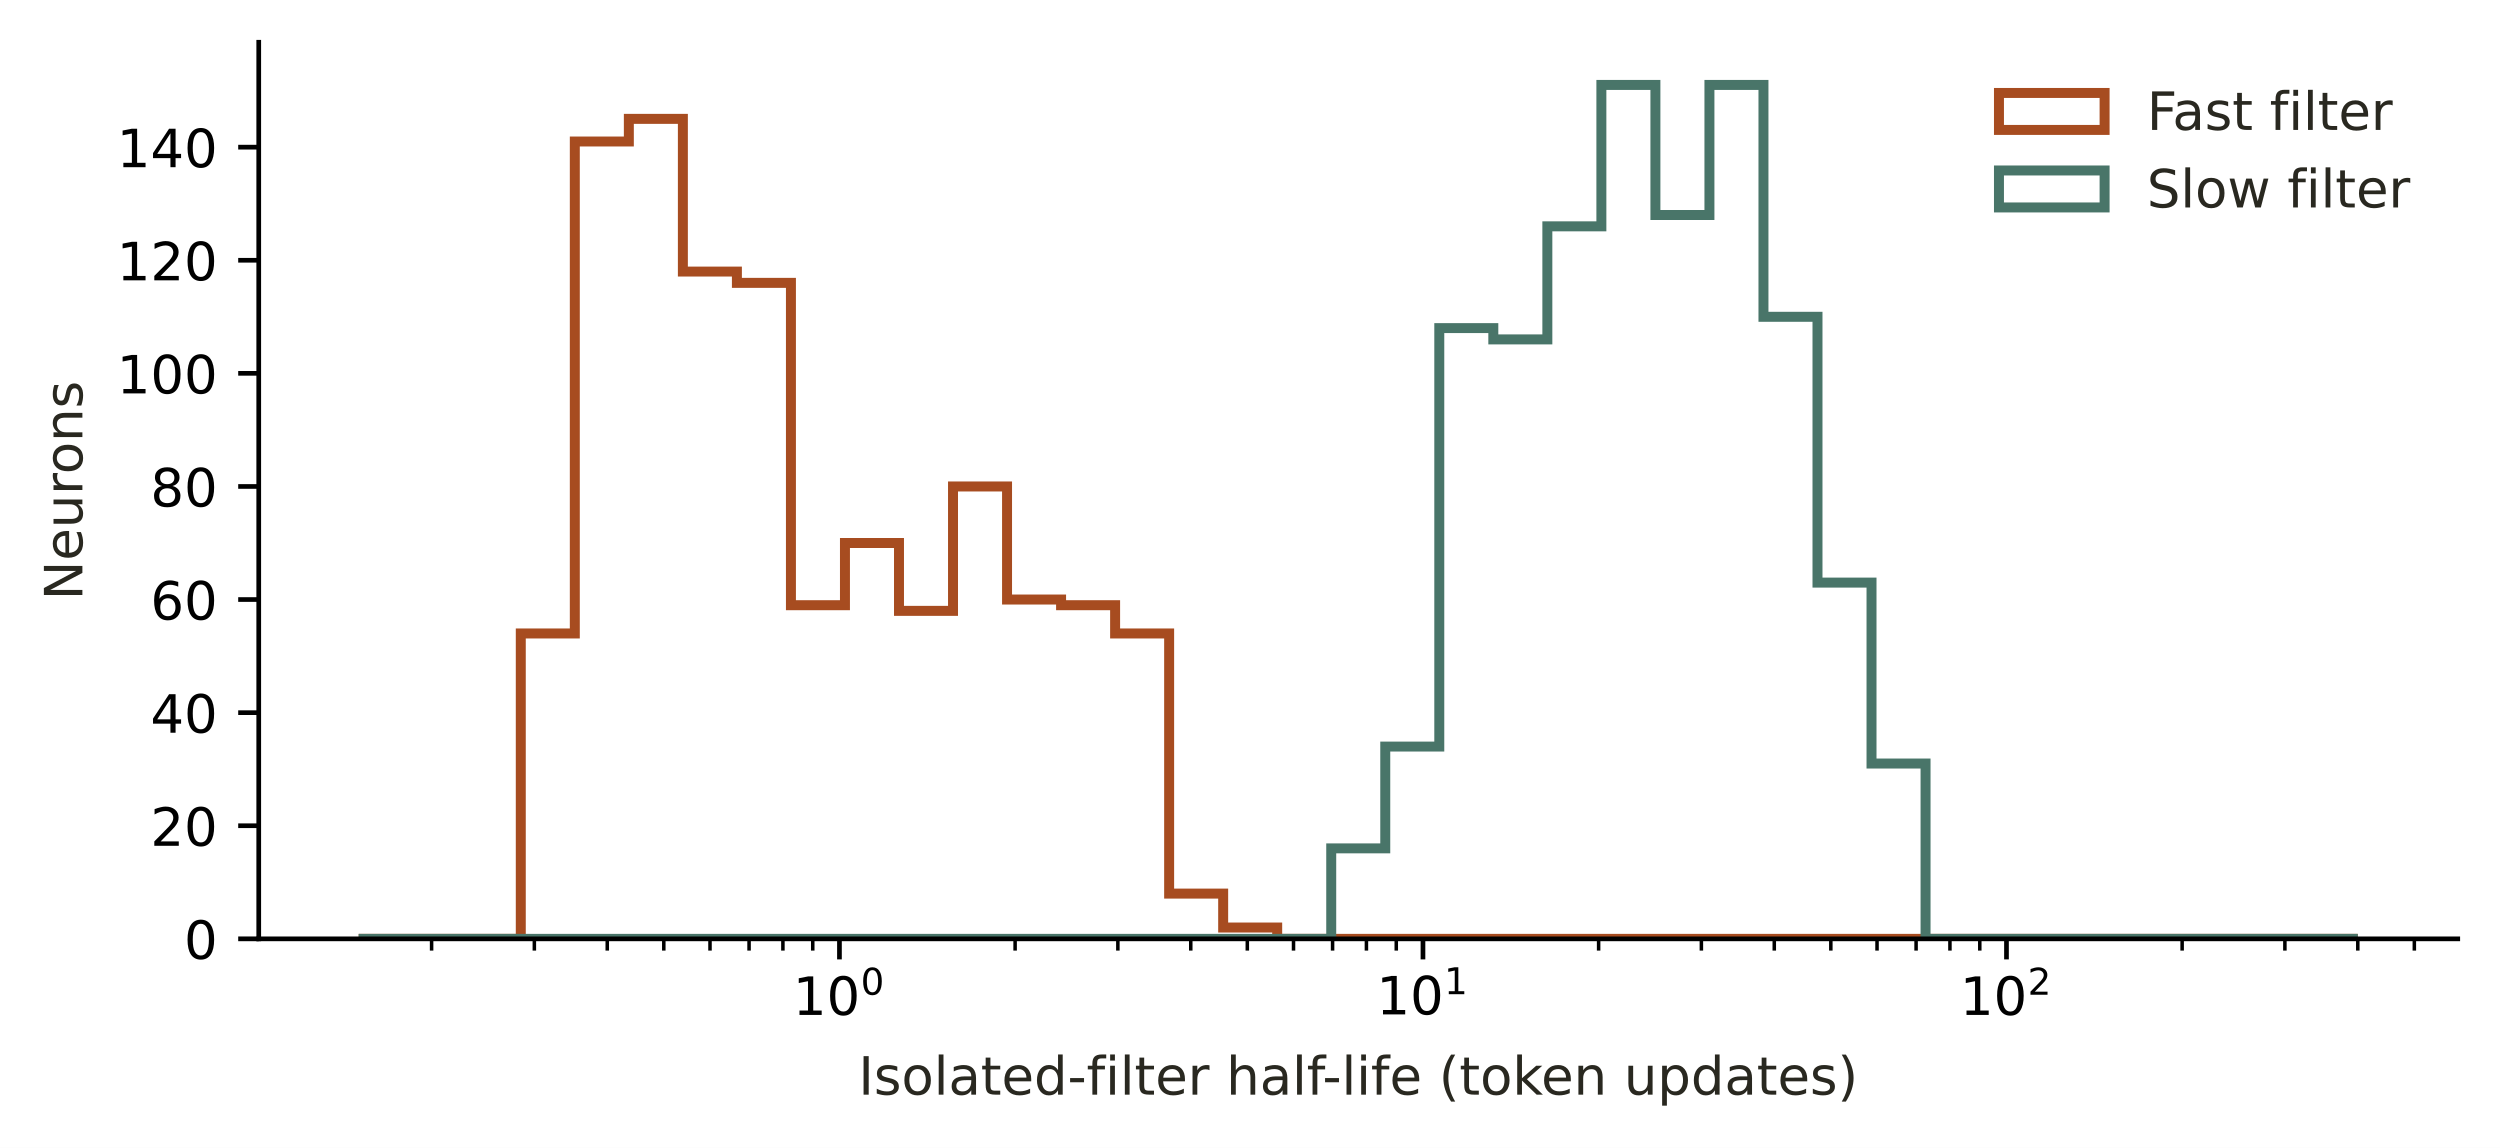
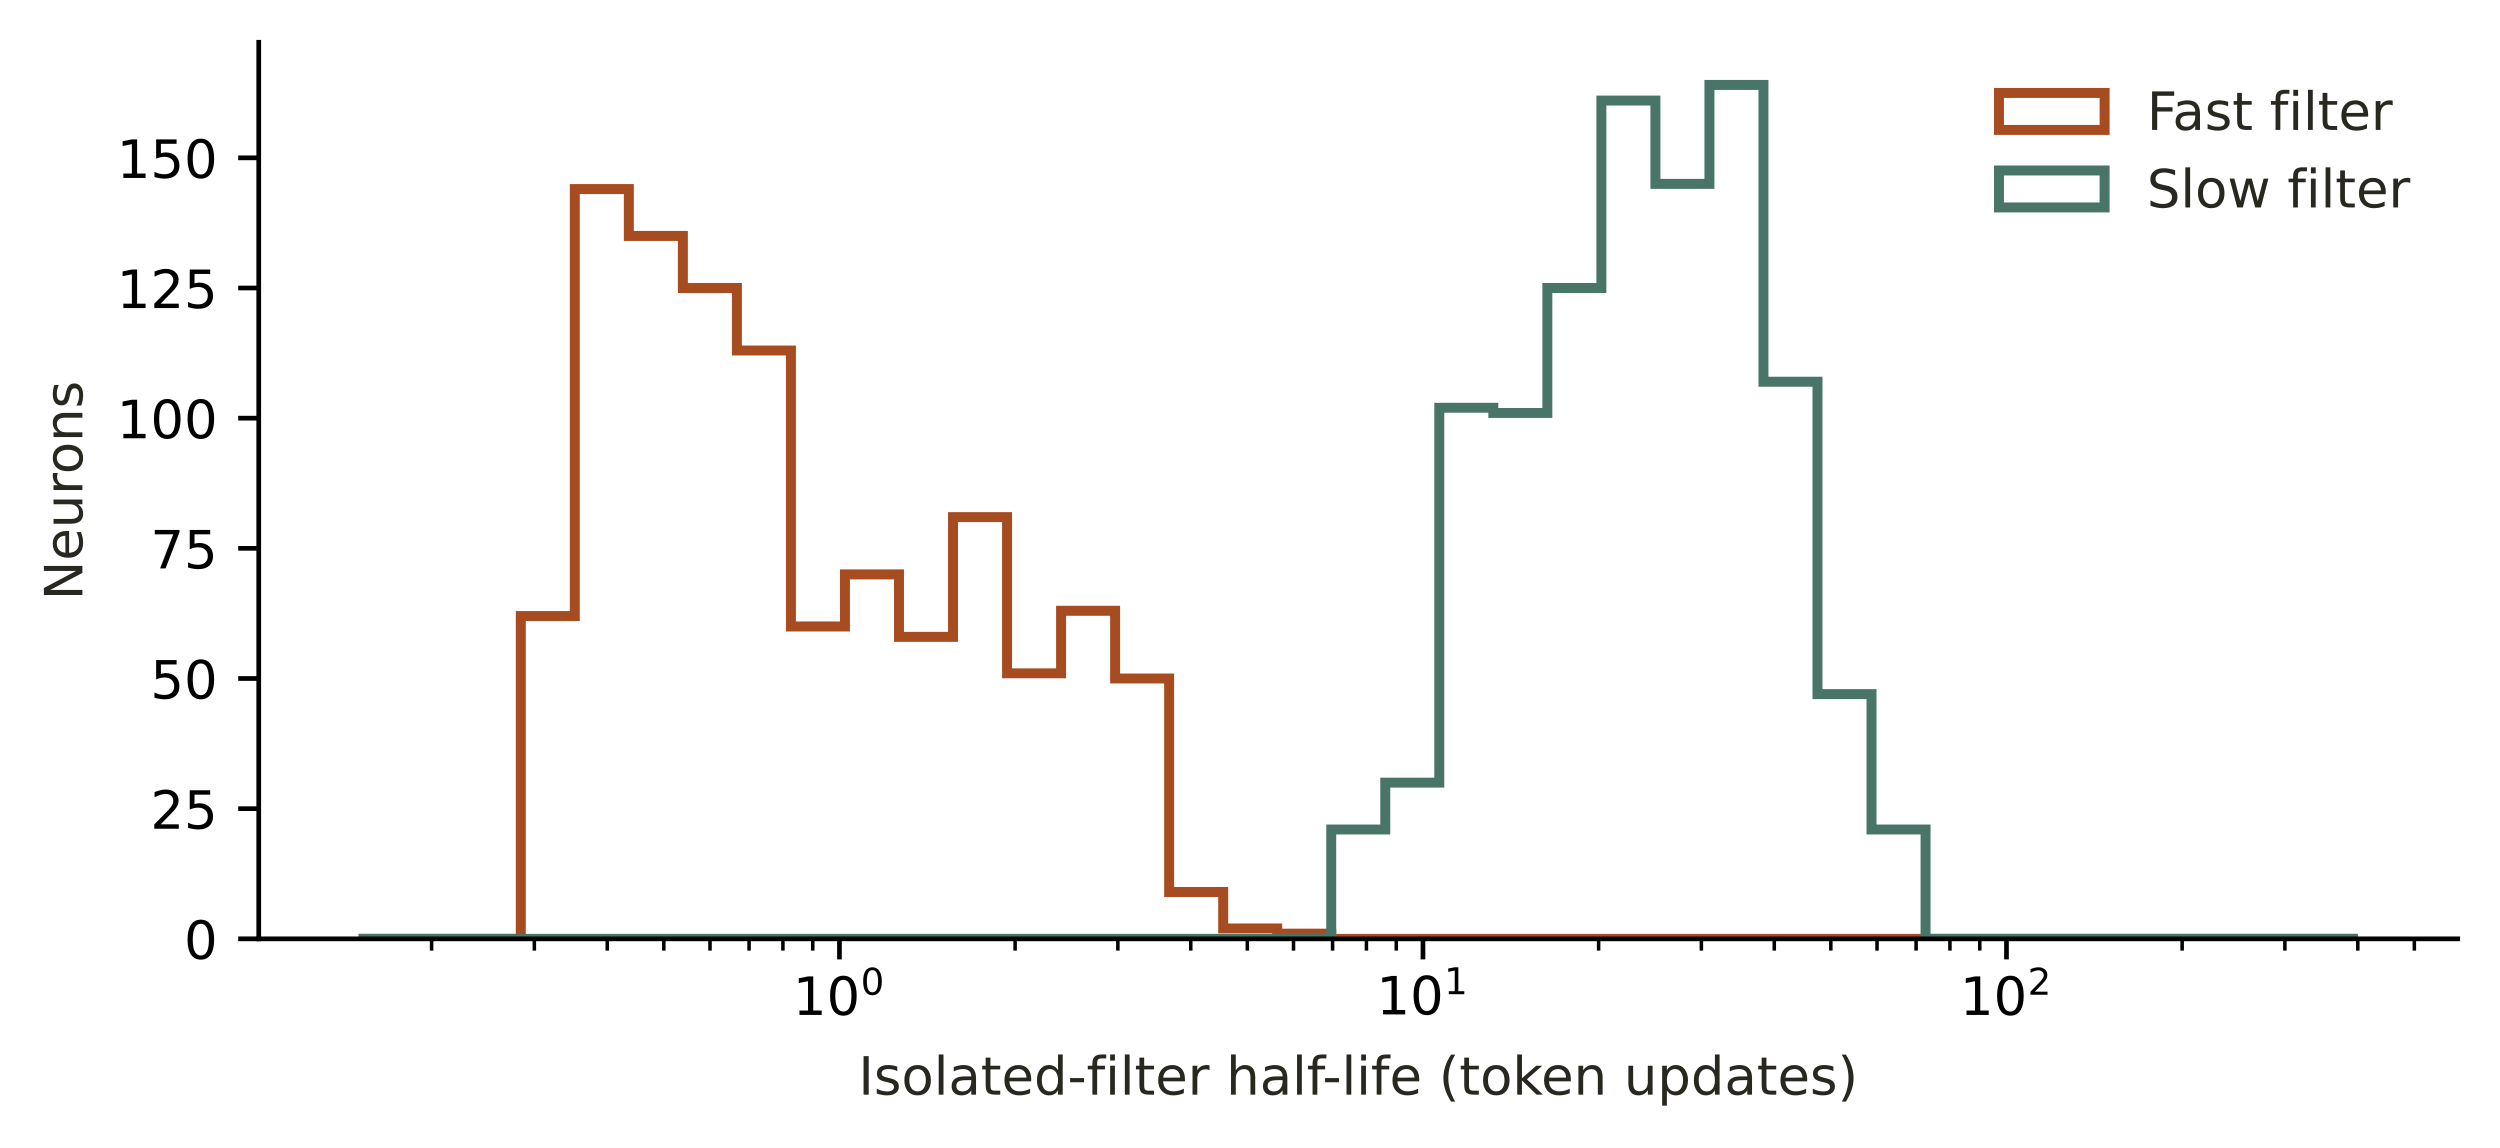
<svg xmlns="http://www.w3.org/2000/svg" xmlns:xlink="http://www.w3.org/1999/xlink" width="426pt" height="195.6pt" viewBox="0 0 426 195.6" version="1.1">
  <defs>
    <style type="text/css">*{stroke-linejoin: round; stroke-linecap: butt}</style>
  </defs>
  <g id="figure_1">
    <g id="patch_1">
      <path d="M 0 195.6  L 426 195.6  L 426 0  L 0 0  z " style="fill: #ffffff" />
    </g>
    <g id="axes_1">
      <g id="patch_2">
        <path d="M 44.089 159.979  L 418.8 159.979  L 418.8 7.2  L 44.089 7.2  z " style="fill: #ffffff" />
      </g>
      <g id="matplotlib.axis_1">
        <g id="xtick_1">
          <g id="line2d_1">
            <defs>
-               <path id="m1c6cf6ebdc" d="M 0 0  L 0 3.5  " style="stroke: #000000; stroke-width: 0.8" />
+               <path id="m6c02862654" d="M 0 0  L 0 3.5  " style="stroke: #000000; stroke-width: 0.8" />
            </defs>
            <g>
-               <use xlink:href="#m1c6cf6ebdc" x="143.043" y="159.979" style="stroke: #000000; stroke-width: 0.8" />
+               <use xlink:href="#m6c02862654" x="143.043" y="159.979" style="stroke: #000000; stroke-width: 0.8" />
            </g>
          </g>
          <g id="text_1">
            <g transform="translate(135.123 173.8175)">
              <text>
                <tspan x="0" y="-0.873" style="font-size: 9px; font-family: 'DejaVu Sans'">1</tspan>
                <tspan x="5.726" y="-0.873" style="font-size: 9px; font-family: 'DejaVu Sans'">0</tspan>
                <tspan x="11.538" y="-4.319" style="font-size: 6.3px; font-family: 'DejaVu Sans'">0</tspan>
              </text>
            </g>
          </g>
        </g>
        <g id="xtick_2">
          <g id="line2d_2">
            <g>
-               <use xlink:href="#m1c6cf6ebdc" x="242.474" y="159.979" style="stroke: #000000; stroke-width: 0.8" />
+               <use xlink:href="#m6c02862654" x="242.474" y="159.979" style="stroke: #000000; stroke-width: 0.8" />
            </g>
          </g>
          <g id="text_2">
            <g transform="translate(234.5536 173.8175)">
              <text>
                <tspan x="0" y="-0.961" style="font-size: 9px; font-family: 'DejaVu Sans'">1</tspan>
                <tspan x="5.726" y="-0.961" style="font-size: 9px; font-family: 'DejaVu Sans'">0</tspan>
                <tspan x="11.538" y="-4.406" style="font-size: 6.3px; font-family: 'DejaVu Sans'">1</tspan>
              </text>
            </g>
          </g>
        </g>
        <g id="xtick_3">
          <g id="line2d_3">
            <g>
-               <use xlink:href="#m1c6cf6ebdc" x="341.904" y="159.979" style="stroke: #000000; stroke-width: 0.8" />
+               <use xlink:href="#m6c02862654" x="341.904" y="159.979" style="stroke: #000000; stroke-width: 0.8" />
            </g>
          </g>
          <g id="text_3">
            <g transform="translate(333.9841 173.8175)">
              <text>
                <tspan x="0" y="-0.873" style="font-size: 9px; font-family: 'DejaVu Sans'">1</tspan>
                <tspan x="5.726" y="-0.873" style="font-size: 9px; font-family: 'DejaVu Sans'">0</tspan>
                <tspan x="11.538" y="-4.319" style="font-size: 6.3px; font-family: 'DejaVu Sans'">2</tspan>
              </text>
            </g>
          </g>
        </g>
        <g id="xtick_4">
          <g id="line2d_4">
            <defs>
-               <path id="me18cb03226" d="M 0 0  L 0 2  " style="stroke: #000000; stroke-width: 0.6" />
+               <path id="m7e4b849c19" d="M 0 0  L 0 2  " style="stroke: #000000; stroke-width: 0.6" />
            </defs>
            <g>
-               <use xlink:href="#me18cb03226" x="73.544" y="159.979" style="stroke: #000000; stroke-width: 0.6" />
+               <use xlink:href="#m7e4b849c19" x="73.544" y="159.979" style="stroke: #000000; stroke-width: 0.6" />
            </g>
          </g>
        </g>
        <g id="xtick_5">
          <g id="line2d_5">
            <g>
-               <use xlink:href="#me18cb03226" x="91.053" y="159.979" style="stroke: #000000; stroke-width: 0.6" />
+               <use xlink:href="#m7e4b849c19" x="91.053" y="159.979" style="stroke: #000000; stroke-width: 0.6" />
            </g>
          </g>
        </g>
        <g id="xtick_6">
          <g id="line2d_6">
            <g>
-               <use xlink:href="#me18cb03226" x="103.476" y="159.979" style="stroke: #000000; stroke-width: 0.6" />
+               <use xlink:href="#m7e4b849c19" x="103.476" y="159.979" style="stroke: #000000; stroke-width: 0.6" />
            </g>
          </g>
        </g>
        <g id="xtick_7">
          <g id="line2d_7">
            <g>
-               <use xlink:href="#me18cb03226" x="113.111" y="159.979" style="stroke: #000000; stroke-width: 0.6" />
+               <use xlink:href="#m7e4b849c19" x="113.111" y="159.979" style="stroke: #000000; stroke-width: 0.6" />
            </g>
          </g>
        </g>
        <g id="xtick_8">
          <g id="line2d_8">
            <g>
-               <use xlink:href="#me18cb03226" x="120.984" y="159.979" style="stroke: #000000; stroke-width: 0.6" />
+               <use xlink:href="#m7e4b849c19" x="120.984" y="159.979" style="stroke: #000000; stroke-width: 0.6" />
            </g>
          </g>
        </g>
        <g id="xtick_9">
          <g id="line2d_9">
            <g>
-               <use xlink:href="#me18cb03226" x="127.641" y="159.979" style="stroke: #000000; stroke-width: 0.6" />
+               <use xlink:href="#m7e4b849c19" x="127.641" y="159.979" style="stroke: #000000; stroke-width: 0.6" />
            </g>
          </g>
        </g>
        <g id="xtick_10">
          <g id="line2d_10">
            <g>
-               <use xlink:href="#me18cb03226" x="133.407" y="159.979" style="stroke: #000000; stroke-width: 0.6" />
+               <use xlink:href="#m7e4b849c19" x="133.407" y="159.979" style="stroke: #000000; stroke-width: 0.6" />
            </g>
          </g>
        </g>
        <g id="xtick_11">
          <g id="line2d_11">
            <g>
-               <use xlink:href="#me18cb03226" x="138.493" y="159.979" style="stroke: #000000; stroke-width: 0.6" />
+               <use xlink:href="#m7e4b849c19" x="138.493" y="159.979" style="stroke: #000000; stroke-width: 0.6" />
            </g>
          </g>
        </g>
        <g id="xtick_12">
          <g id="line2d_12">
            <g>
-               <use xlink:href="#me18cb03226" x="172.975" y="159.979" style="stroke: #000000; stroke-width: 0.6" />
+               <use xlink:href="#m7e4b849c19" x="172.975" y="159.979" style="stroke: #000000; stroke-width: 0.6" />
            </g>
          </g>
        </g>
        <g id="xtick_13">
          <g id="line2d_13">
            <g>
-               <use xlink:href="#me18cb03226" x="190.483" y="159.979" style="stroke: #000000; stroke-width: 0.6" />
+               <use xlink:href="#m7e4b849c19" x="190.483" y="159.979" style="stroke: #000000; stroke-width: 0.6" />
            </g>
          </g>
        </g>
        <g id="xtick_14">
          <g id="line2d_14">
            <g>
-               <use xlink:href="#me18cb03226" x="202.906" y="159.979" style="stroke: #000000; stroke-width: 0.6" />
+               <use xlink:href="#m7e4b849c19" x="202.906" y="159.979" style="stroke: #000000; stroke-width: 0.6" />
            </g>
          </g>
        </g>
        <g id="xtick_15">
          <g id="line2d_15">
            <g>
-               <use xlink:href="#me18cb03226" x="212.542" y="159.979" style="stroke: #000000; stroke-width: 0.6" />
+               <use xlink:href="#m7e4b849c19" x="212.542" y="159.979" style="stroke: #000000; stroke-width: 0.6" />
            </g>
          </g>
        </g>
        <g id="xtick_16">
          <g id="line2d_16">
            <g>
-               <use xlink:href="#me18cb03226" x="220.415" y="159.979" style="stroke: #000000; stroke-width: 0.6" />
+               <use xlink:href="#m7e4b849c19" x="220.415" y="159.979" style="stroke: #000000; stroke-width: 0.6" />
            </g>
          </g>
        </g>
        <g id="xtick_17">
          <g id="line2d_17">
            <g>
-               <use xlink:href="#me18cb03226" x="227.072" y="159.979" style="stroke: #000000; stroke-width: 0.6" />
+               <use xlink:href="#m7e4b849c19" x="227.072" y="159.979" style="stroke: #000000; stroke-width: 0.6" />
            </g>
          </g>
        </g>
        <g id="xtick_18">
          <g id="line2d_18">
            <g>
-               <use xlink:href="#me18cb03226" x="232.838" y="159.979" style="stroke: #000000; stroke-width: 0.6" />
+               <use xlink:href="#m7e4b849c19" x="232.838" y="159.979" style="stroke: #000000; stroke-width: 0.6" />
            </g>
          </g>
        </g>
        <g id="xtick_19">
          <g id="line2d_19">
            <g>
-               <use xlink:href="#me18cb03226" x="237.924" y="159.979" style="stroke: #000000; stroke-width: 0.6" />
+               <use xlink:href="#m7e4b849c19" x="237.924" y="159.979" style="stroke: #000000; stroke-width: 0.6" />
            </g>
          </g>
        </g>
        <g id="xtick_20">
          <g id="line2d_20">
            <g>
-               <use xlink:href="#me18cb03226" x="272.405" y="159.979" style="stroke: #000000; stroke-width: 0.6" />
+               <use xlink:href="#m7e4b849c19" x="272.405" y="159.979" style="stroke: #000000; stroke-width: 0.6" />
            </g>
          </g>
        </g>
        <g id="xtick_21">
          <g id="line2d_21">
            <g>
-               <use xlink:href="#me18cb03226" x="289.914" y="159.979" style="stroke: #000000; stroke-width: 0.6" />
+               <use xlink:href="#m7e4b849c19" x="289.914" y="159.979" style="stroke: #000000; stroke-width: 0.6" />
            </g>
          </g>
        </g>
        <g id="xtick_22">
          <g id="line2d_22">
            <g>
-               <use xlink:href="#me18cb03226" x="302.337" y="159.979" style="stroke: #000000; stroke-width: 0.6" />
+               <use xlink:href="#m7e4b849c19" x="302.337" y="159.979" style="stroke: #000000; stroke-width: 0.6" />
            </g>
          </g>
        </g>
        <g id="xtick_23">
          <g id="line2d_23">
            <g>
-               <use xlink:href="#me18cb03226" x="311.973" y="159.979" style="stroke: #000000; stroke-width: 0.6" />
+               <use xlink:href="#m7e4b849c19" x="311.973" y="159.979" style="stroke: #000000; stroke-width: 0.6" />
            </g>
          </g>
        </g>
        <g id="xtick_24">
          <g id="line2d_24">
            <g>
-               <use xlink:href="#me18cb03226" x="319.846" y="159.979" style="stroke: #000000; stroke-width: 0.6" />
+               <use xlink:href="#m7e4b849c19" x="319.846" y="159.979" style="stroke: #000000; stroke-width: 0.6" />
            </g>
          </g>
        </g>
        <g id="xtick_25">
          <g id="line2d_25">
            <g>
-               <use xlink:href="#me18cb03226" x="326.502" y="159.979" style="stroke: #000000; stroke-width: 0.6" />
+               <use xlink:href="#m7e4b849c19" x="326.502" y="159.979" style="stroke: #000000; stroke-width: 0.6" />
            </g>
          </g>
        </g>
        <g id="xtick_26">
          <g id="line2d_26">
            <g>
-               <use xlink:href="#me18cb03226" x="332.268" y="159.979" style="stroke: #000000; stroke-width: 0.6" />
+               <use xlink:href="#m7e4b849c19" x="332.268" y="159.979" style="stroke: #000000; stroke-width: 0.6" />
            </g>
          </g>
        </g>
        <g id="xtick_27">
          <g id="line2d_27">
            <g>
-               <use xlink:href="#me18cb03226" x="337.354" y="159.979" style="stroke: #000000; stroke-width: 0.6" />
+               <use xlink:href="#m7e4b849c19" x="337.354" y="159.979" style="stroke: #000000; stroke-width: 0.6" />
            </g>
          </g>
        </g>
        <g id="xtick_28">
          <g id="line2d_28">
            <g>
-               <use xlink:href="#me18cb03226" x="371.836" y="159.979" style="stroke: #000000; stroke-width: 0.6" />
+               <use xlink:href="#m7e4b849c19" x="371.836" y="159.979" style="stroke: #000000; stroke-width: 0.6" />
            </g>
          </g>
        </g>
        <g id="xtick_29">
          <g id="line2d_29">
            <g>
-               <use xlink:href="#me18cb03226" x="389.345" y="159.979" style="stroke: #000000; stroke-width: 0.6" />
+               <use xlink:href="#m7e4b849c19" x="389.345" y="159.979" style="stroke: #000000; stroke-width: 0.6" />
            </g>
          </g>
        </g>
        <g id="xtick_30">
          <g id="line2d_30">
            <g>
-               <use xlink:href="#me18cb03226" x="401.767" y="159.979" style="stroke: #000000; stroke-width: 0.6" />
+               <use xlink:href="#m7e4b849c19" x="401.767" y="159.979" style="stroke: #000000; stroke-width: 0.6" />
            </g>
          </g>
        </g>
        <g id="xtick_31">
          <g id="line2d_31">
            <g>
-               <use xlink:href="#me18cb03226" x="411.403" y="159.979" style="stroke: #000000; stroke-width: 0.6" />
+               <use xlink:href="#m7e4b849c19" x="411.403" y="159.979" style="stroke: #000000; stroke-width: 0.6" />
            </g>
          </g>
        </g>
        <g id="text_4">
          <text style="font-size: 9px; font-family: 'DejaVu Sans'; text-anchor: middle; fill: #292820" x="231.444" y="186.528" transform="rotate(-0 231.4443 186.5278)">Isolated-filter half-life (token updates)</text>
        </g>
      </g>
      <g id="matplotlib.axis_2">
        <g id="ytick_1">
          <g id="line2d_32">
            <defs>
-               <path id="m40c05f5f6e" d="M 0 0  L -3.5 0  " style="stroke: #000000; stroke-width: 0.8" />
+               <path id="m2f48b9fdf5" d="M 0 0  L -3.5 0  " style="stroke: #000000; stroke-width: 0.8" />
            </defs>
            <g>
-               <use xlink:href="#m40c05f5f6e" x="44.089" y="159.979" style="stroke: #000000; stroke-width: 0.8" />
+               <use xlink:href="#m2f48b9fdf5" x="44.089" y="159.979" style="stroke: #000000; stroke-width: 0.8" />
            </g>
          </g>
          <g id="text_5">
            <text style="font-size: 9px; font-family: 'DejaVu Sans'; text-anchor: end" x="37.089" y="163.398" transform="rotate(-0 37.08906 163.3982)">0</text>
          </g>
        </g>
        <g id="ytick_2">
          <g id="line2d_33">
            <g>
-               <use xlink:href="#m40c05f5f6e" x="44.089" y="140.707" style="stroke: #000000; stroke-width: 0.8" />
+               <use xlink:href="#m2f48b9fdf5" x="44.089" y="137.798" style="stroke: #000000; stroke-width: 0.8" />
            </g>
          </g>
          <g id="text_6">
-             <text style="font-size: 9px; font-family: 'DejaVu Sans'; text-anchor: end" x="37.089" y="144.126" transform="rotate(-0 37.08906 144.1262)">20</text>
+             <text style="font-size: 9px; font-family: 'DejaVu Sans'; text-anchor: end" x="37.089" y="141.218" transform="rotate(-0 37.08906 141.2177)">25</text>
          </g>
        </g>
        <g id="ytick_3">
          <g id="line2d_34">
            <g>
-               <use xlink:href="#m40c05f5f6e" x="44.089" y="121.435" style="stroke: #000000; stroke-width: 0.8" />
+               <use xlink:href="#m2f48b9fdf5" x="44.089" y="115.618" style="stroke: #000000; stroke-width: 0.8" />
            </g>
          </g>
          <g id="text_7">
-             <text style="font-size: 9px; font-family: 'DejaVu Sans'; text-anchor: end" x="37.089" y="124.854" transform="rotate(-0 37.08906 124.8542)">40</text>
+             <text style="font-size: 9px; font-family: 'DejaVu Sans'; text-anchor: end" x="37.089" y="119.037" transform="rotate(-0 37.08906 119.0373)">50</text>
          </g>
        </g>
        <g id="ytick_4">
          <g id="line2d_35">
            <g>
-               <use xlink:href="#m40c05f5f6e" x="44.089" y="102.163" style="stroke: #000000; stroke-width: 0.8" />
+               <use xlink:href="#m2f48b9fdf5" x="44.089" y="93.438" style="stroke: #000000; stroke-width: 0.8" />
            </g>
          </g>
          <g id="text_8">
-             <text style="font-size: 9px; font-family: 'DejaVu Sans'; text-anchor: end" x="37.089" y="105.582" transform="rotate(-0 37.08906 105.5821)">60</text>
+             <text style="font-size: 9px; font-family: 'DejaVu Sans'; text-anchor: end" x="37.089" y="96.857" transform="rotate(-0 37.08906 96.85686)">75</text>
          </g>
        </g>
        <g id="ytick_5">
          <g id="line2d_36">
            <g>
-               <use xlink:href="#m40c05f5f6e" x="44.089" y="82.891" style="stroke: #000000; stroke-width: 0.8" />
+               <use xlink:href="#m2f48b9fdf5" x="44.089" y="71.257" style="stroke: #000000; stroke-width: 0.8" />
            </g>
          </g>
          <g id="text_9">
-             <text style="font-size: 9px; font-family: 'DejaVu Sans'; text-anchor: end" x="37.089" y="86.31" transform="rotate(-0 37.08906 86.31013)">80</text>
+             <text style="font-size: 9px; font-family: 'DejaVu Sans'; text-anchor: end" x="37.089" y="74.676" transform="rotate(-0 37.08906 74.67642)">100</text>
          </g>
        </g>
        <g id="ytick_6">
          <g id="line2d_37">
            <g>
-               <use xlink:href="#m40c05f5f6e" x="44.089" y="63.619" style="stroke: #000000; stroke-width: 0.8" />
+               <use xlink:href="#m2f48b9fdf5" x="44.089" y="49.077" style="stroke: #000000; stroke-width: 0.8" />
            </g>
          </g>
          <g id="text_10">
-             <text style="font-size: 9px; font-family: 'DejaVu Sans'; text-anchor: end" x="37.089" y="67.038" transform="rotate(-0 37.08906 67.03812)">100</text>
+             <text style="font-size: 9px; font-family: 'DejaVu Sans'; text-anchor: end" x="37.089" y="52.496" transform="rotate(-0 37.08906 52.49597)">125</text>
          </g>
        </g>
        <g id="ytick_7">
          <g id="line2d_38">
            <g>
-               <use xlink:href="#m40c05f5f6e" x="44.089" y="44.347" style="stroke: #000000; stroke-width: 0.8" />
+               <use xlink:href="#m2f48b9fdf5" x="44.089" y="26.896" style="stroke: #000000; stroke-width: 0.8" />
            </g>
          </g>
          <g id="text_11">
-             <text style="font-size: 9px; font-family: 'DejaVu Sans'; text-anchor: end" x="37.089" y="47.766" transform="rotate(-0 37.08906 47.76611)">120</text>
-           </g>
-         </g>
-         <g id="ytick_8">
-           <g id="line2d_39">
-             <g>
-               <use xlink:href="#m40c05f5f6e" x="44.089" y="25.075" style="stroke: #000000; stroke-width: 0.8" />
-             </g>
-           </g>
-           <g id="text_12">
-             <text style="font-size: 9px; font-family: 'DejaVu Sans'; text-anchor: end" x="37.089" y="28.494" transform="rotate(-0 37.08906 28.49409)">140</text>
-           </g>
-         </g>
-         <g id="text_13">
+             <text style="font-size: 9px; font-family: 'DejaVu Sans'; text-anchor: end" x="37.089" y="30.316" transform="rotate(-0 37.08906 30.31553)">150</text>
+           </g>
+         </g>
+         <g id="text_12">
          <text style="font-size: 9px; font-family: 'DejaVu Sans'; text-anchor: middle; fill: #292820" x="14.039" y="83.589" transform="rotate(-90 14.03859 83.58945)">Neurons</text>
        </g>
      </g>
      <g id="patch_3">
-         <path d="M 61.121 159.979  L 61.121 159.979  L 70.328 159.979  L 70.328 159.979  L 79.535 159.979  L 79.535 159.979  L 88.741 159.979  L 88.741 107.944  L 97.948 107.944  L 97.948 24.111  L 107.155 24.111  L 107.155 20.257  L 116.361 20.257  L 116.361 46.274  L 125.568 46.274  L 125.568 48.201  L 134.775 48.201  L 134.775 103.126  L 143.981 103.126  L 143.981 92.527  L 153.188 92.527  L 153.188 104.09  L 162.394 104.09  L 162.394 82.891  L 171.601 82.891  L 171.601 102.163  L 180.808 102.163  L 180.808 103.126  L 190.014 103.126  L 190.014 107.944  L 199.221 107.944  L 199.221 152.27  L 208.428 152.27  L 208.428 158.052  L 217.634 158.052  L 217.634 159.979  L 226.841 159.979  L 226.841 159.979  L 236.048 159.979  L 236.048 159.979  L 245.254 159.979  L 245.254 159.979  L 254.461 159.979  L 254.461 159.979  L 263.668 159.979  L 263.668 159.979  L 272.874 159.979  L 272.874 159.979  L 282.081 159.979  L 282.081 159.979  L 291.287 159.979  L 291.287 159.979  L 300.494 159.979  L 300.494 159.979  L 309.701 159.979  L 309.701 159.979  L 318.907 159.979  L 318.907 159.979  L 328.114 159.979  L 328.114 159.979  L 337.321 159.979  L 337.321 159.979  L 346.527 159.979  L 346.527 159.979  L 355.734 159.979  L 355.734 159.979  L 364.941 159.979  L 364.941 159.979  L 374.147 159.979  L 374.147 159.979  L 383.354 159.979  L 383.354 159.979  L 392.561 159.979  L 392.561 159.979  L 401.767 159.979  L 401.767 159.979  " clip-path="url(#p2ff5ce0aa0)" style="fill: none; stroke: #a74c20; stroke-width: 1.7; stroke-linejoin: miter" />
+         <path d="M 61.121 159.979  L 61.121 159.979  L 70.328 159.979  L 70.328 159.979  L 79.535 159.979  L 79.535 159.979  L 88.741 159.979  L 88.741 104.971  L 97.948 104.971  L 97.948 32.22  L 107.155 32.22  L 107.155 40.205  L 116.361 40.205  L 116.361 49.077  L 125.568 49.077  L 125.568 59.723  L 134.775 59.723  L 134.775 106.746  L 143.981 106.746  L 143.981 97.874  L 153.188 97.874  L 153.188 108.52  L 162.394 108.52  L 162.394 88.114  L 171.601 88.114  L 171.601 114.731  L 180.808 114.731  L 180.808 104.084  L 190.014 104.084  L 190.014 115.618  L 199.221 115.618  L 199.221 151.994  L 208.428 151.994  L 208.428 158.204  L 217.634 158.204  L 217.634 159.092  L 226.841 159.092  L 226.841 159.979  L 236.048 159.979  L 236.048 159.979  L 245.254 159.979  L 245.254 159.979  L 254.461 159.979  L 254.461 159.979  L 263.668 159.979  L 263.668 159.979  L 272.874 159.979  L 272.874 159.979  L 282.081 159.979  L 282.081 159.979  L 291.287 159.979  L 291.287 159.979  L 300.494 159.979  L 300.494 159.979  L 309.701 159.979  L 309.701 159.979  L 318.907 159.979  L 318.907 159.979  L 328.114 159.979  L 328.114 159.979  L 337.321 159.979  L 337.321 159.979  L 346.527 159.979  L 346.527 159.979  L 355.734 159.979  L 355.734 159.979  L 364.941 159.979  L 364.941 159.979  L 374.147 159.979  L 374.147 159.979  L 383.354 159.979  L 383.354 159.979  L 392.561 159.979  L 392.561 159.979  L 401.767 159.979  L 401.767 159.979  " clip-path="url(#p709ad21411)" style="fill: none; stroke: #a74c20; stroke-width: 1.7; stroke-linejoin: miter" />
      </g>
      <g id="patch_4">
-         <path d="M 61.121 159.979  L 61.121 159.979  L 70.328 159.979  L 70.328 159.979  L 79.535 159.979  L 79.535 159.979  L 88.741 159.979  L 88.741 159.979  L 97.948 159.979  L 97.948 159.979  L 107.155 159.979  L 107.155 159.979  L 116.361 159.979  L 116.361 159.979  L 125.568 159.979  L 125.568 159.979  L 134.775 159.979  L 134.775 159.979  L 143.981 159.979  L 143.981 159.979  L 153.188 159.979  L 153.188 159.979  L 162.394 159.979  L 162.394 159.979  L 171.601 159.979  L 171.601 159.979  L 180.808 159.979  L 180.808 159.979  L 190.014 159.979  L 190.014 159.979  L 199.221 159.979  L 199.221 159.979  L 208.428 159.979  L 208.428 159.979  L 217.634 159.979  L 217.634 159.979  L 226.841 159.979  L 226.841 144.561  L 236.048 144.561  L 236.048 127.216  L 245.254 127.216  L 245.254 55.91  L 254.461 55.91  L 254.461 57.837  L 263.668 57.837  L 263.668 38.565  L 272.874 38.565  L 272.874 14.475  L 282.081 14.475  L 282.081 36.638  L 291.287 36.638  L 291.287 14.475  L 300.494 14.475  L 300.494 53.983  L 309.701 53.983  L 309.701 99.272  L 318.907 99.272  L 318.907 130.107  L 328.114 130.107  L 328.114 159.979  L 337.321 159.979  L 337.321 159.979  L 346.527 159.979  L 346.527 159.979  L 355.734 159.979  L 355.734 159.979  L 364.941 159.979  L 364.941 159.979  L 374.147 159.979  L 374.147 159.979  L 383.354 159.979  L 383.354 159.979  L 392.561 159.979  L 392.561 159.979  L 401.767 159.979  L 401.767 159.979  " clip-path="url(#p2ff5ce0aa0)" style="fill: none; stroke: #497569; stroke-width: 1.7; stroke-linejoin: miter" />
+         <path d="M 61.121 159.979  L 61.121 159.979  L 70.328 159.979  L 70.328 159.979  L 79.535 159.979  L 79.535 159.979  L 88.741 159.979  L 88.741 159.979  L 97.948 159.979  L 97.948 159.979  L 107.155 159.979  L 107.155 159.979  L 116.361 159.979  L 116.361 159.979  L 125.568 159.979  L 125.568 159.979  L 134.775 159.979  L 134.775 159.979  L 143.981 159.979  L 143.981 159.979  L 153.188 159.979  L 153.188 159.979  L 162.394 159.979  L 162.394 159.979  L 171.601 159.979  L 171.601 159.979  L 180.808 159.979  L 180.808 159.979  L 190.014 159.979  L 190.014 159.979  L 199.221 159.979  L 199.221 159.979  L 208.428 159.979  L 208.428 159.979  L 217.634 159.979  L 217.634 159.979  L 226.841 159.979  L 226.841 141.347  L 236.048 141.347  L 236.048 133.362  L 245.254 133.362  L 245.254 69.483  L 254.461 69.483  L 254.461 70.37  L 263.668 70.37  L 263.668 49.077  L 272.874 49.077  L 272.874 17.137  L 282.081 17.137  L 282.081 31.332  L 291.287 31.332  L 291.287 14.475  L 300.494 14.475  L 300.494 65.047  L 309.701 65.047  L 309.701 118.28  L 318.907 118.28  L 318.907 141.347  L 328.114 141.347  L 328.114 159.979  L 337.321 159.979  L 337.321 159.979  L 346.527 159.979  L 346.527 159.979  L 355.734 159.979  L 355.734 159.979  L 364.941 159.979  L 364.941 159.979  L 374.147 159.979  L 374.147 159.979  L 383.354 159.979  L 383.354 159.979  L 392.561 159.979  L 392.561 159.979  L 401.767 159.979  L 401.767 159.979  " clip-path="url(#p709ad21411)" style="fill: none; stroke: #497569; stroke-width: 1.7; stroke-linejoin: miter" />
      </g>
      <g id="patch_5">
        <path d="M 44.089 159.979  L 44.089 7.2  " style="fill: none; stroke: #000000; stroke-width: 0.8; stroke-linejoin: miter; stroke-linecap: square" />
      </g>
      <g id="patch_6">
        <path d="M 44.089 159.979  L 418.8 159.979  " style="fill: none; stroke: #000000; stroke-width: 0.8; stroke-linejoin: miter; stroke-linecap: square" />
      </g>
      <g id="legend_1">
        <g id="patch_7">
          <path d="M 340.623 22.139  L 358.623 22.139  L 358.623 15.839  L 340.623 15.839  L 340.623 22.139  z " style="fill: none; stroke: #a74c20; stroke-width: 1.7; stroke-linejoin: miter" />
        </g>
-         <g id="text_14">
+         <g id="text_13">
          <text style="font-size: 9px; font-family: 'DejaVu Sans'; text-anchor: start; fill: #292820" x="365.823" y="22.139" transform="rotate(-0 365.8233 22.13859)">Fast filter</text>
        </g>
        <g id="patch_8">
          <path d="M 340.623 35.349  L 358.623 35.349  L 358.623 29.049  L 340.623 29.049  L 340.623 35.349  z " style="fill: none; stroke: #497569; stroke-width: 1.7; stroke-linejoin: miter" />
        </g>
-         <g id="text_15">
+         <g id="text_14">
          <text style="font-size: 9px; font-family: 'DejaVu Sans'; text-anchor: start; fill: #292820" x="365.823" y="35.349" transform="rotate(-0 365.8233 35.34891)">Slow filter</text>
        </g>
      </g>
    </g>
  </g>
  <defs>
-     <clipPath id="p2ff5ce0aa0">
+     <clipPath id="p709ad21411">
      <rect x="44.089" y="7.2" width="374.71" height="152.779" />
    </clipPath>
  </defs>
</svg>
